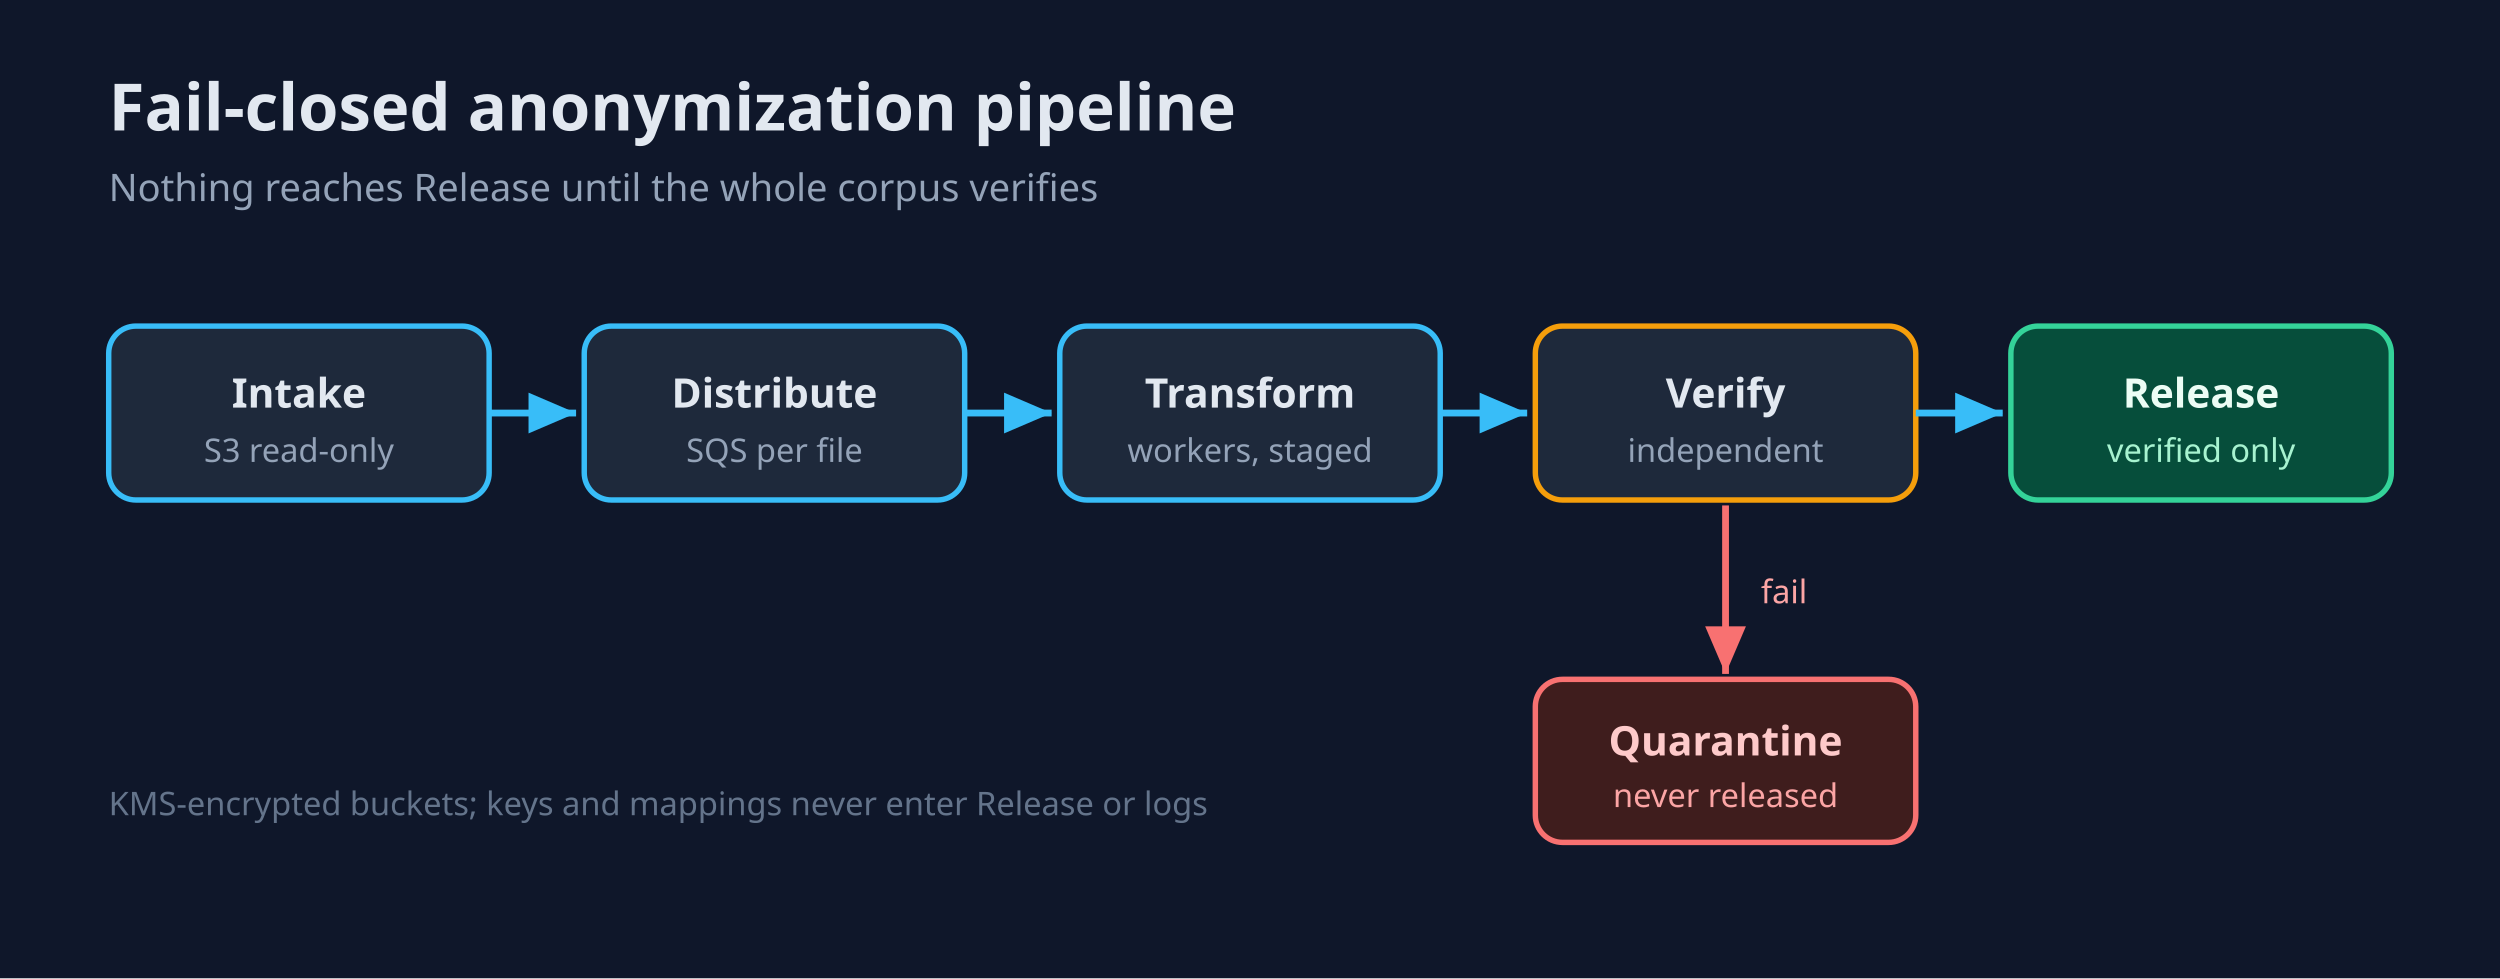
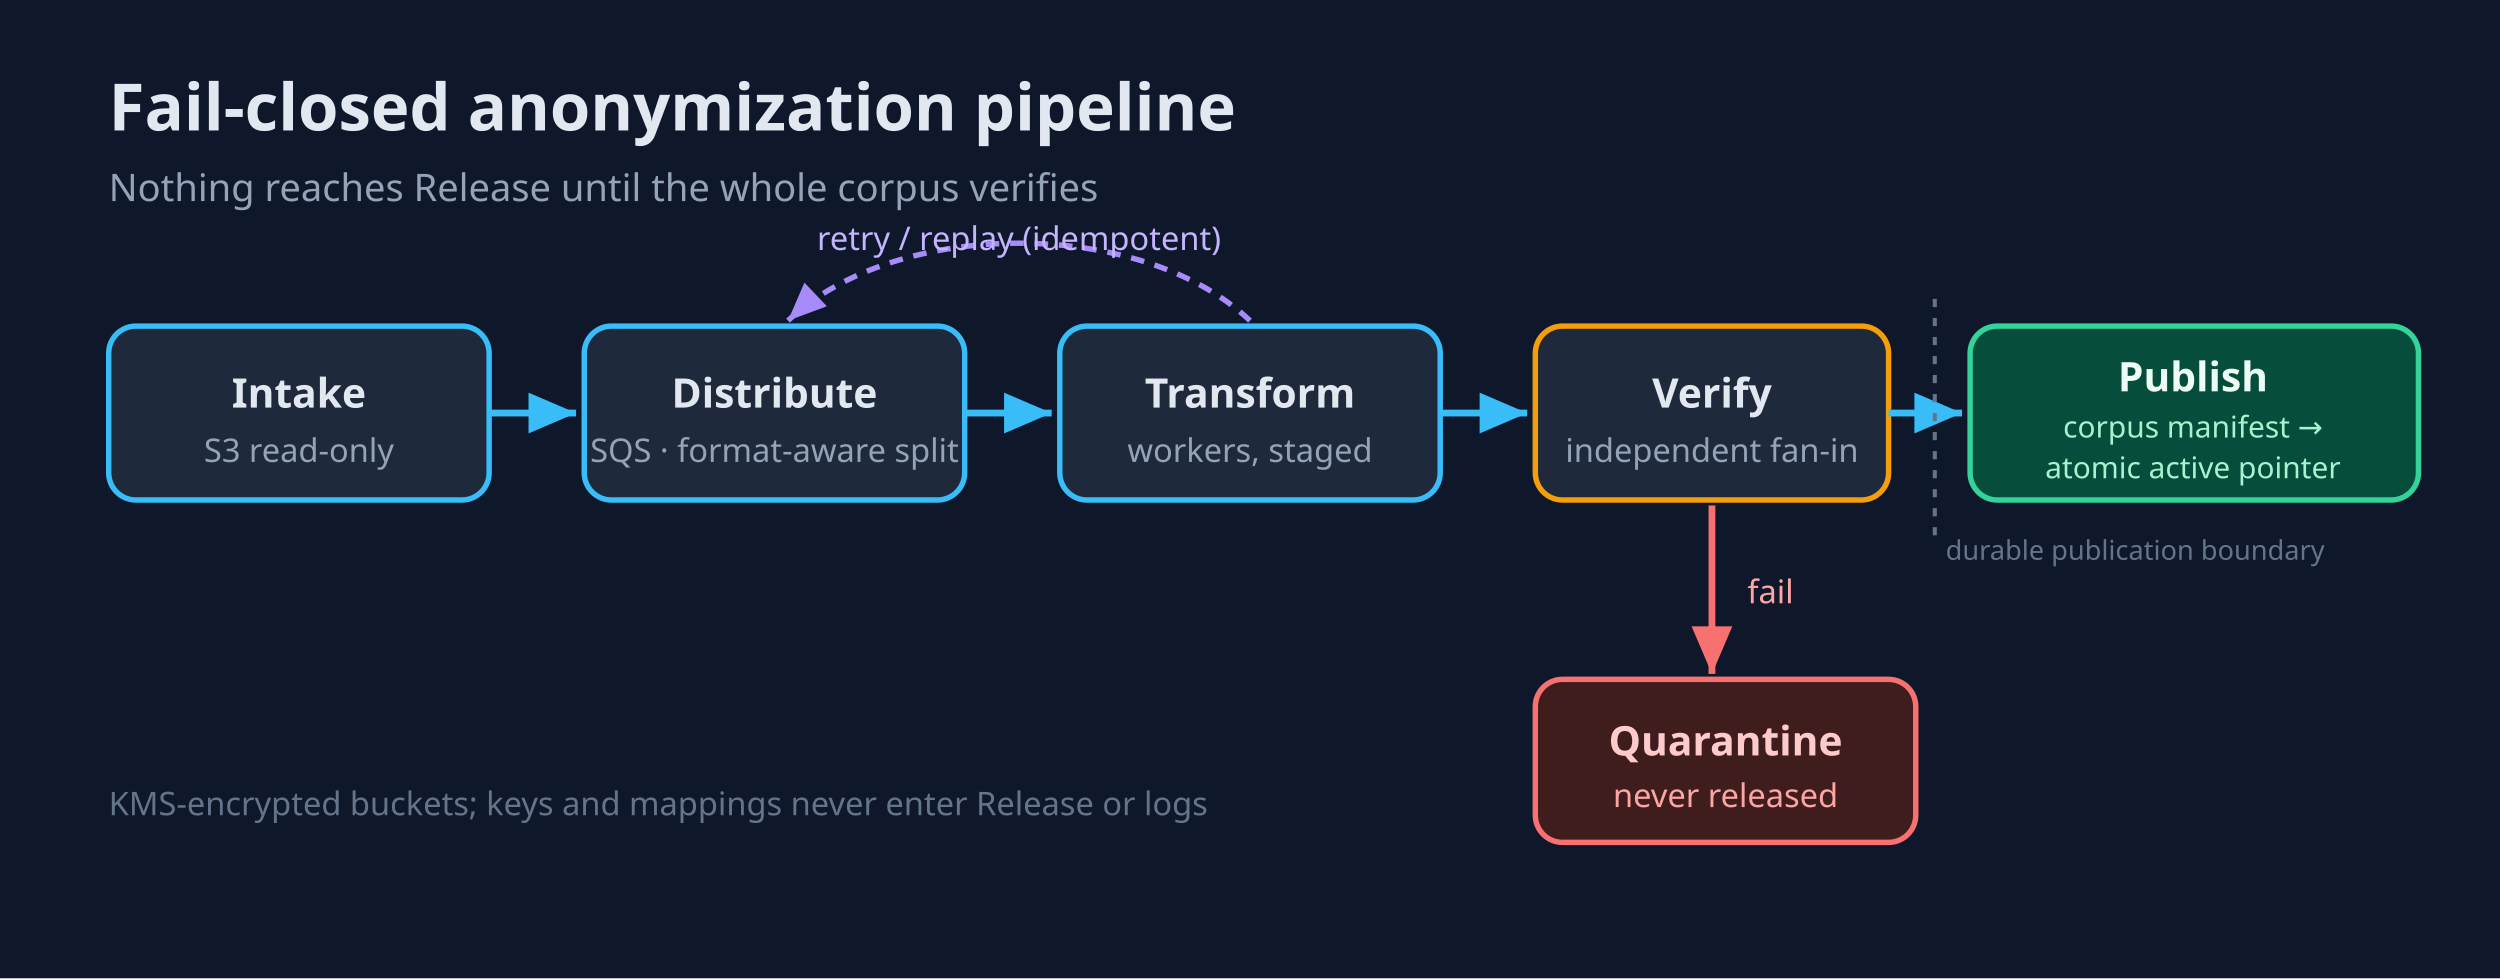
<svg xmlns="http://www.w3.org/2000/svg" viewBox="0 0 920 360" font-family="ui-sans-serif, system-ui, sans-serif" role="img" aria-label="Fail-closed anonymization pipeline flow">
  <rect width="920" height="360" fill="#0f172a" />
  <text x="40" y="48" fill="#e2e8f0" font-size="24" font-weight="700">Fail-closed anonymization pipeline</text>
  <text x="40" y="74" fill="#94a3b8" font-size="14">Nothing reaches Release until the whole corpus verifies</text>
  <g font-size="15" font-weight="600" text-anchor="middle">
    <rect x="40" y="120" width="140" height="64" rx="10" fill="#1e293b" stroke="#38bdf8" stroke-width="2" />
    <text x="110" y="150" fill="#e2e8f0">Intake</text>
    <text x="110" y="170" fill="#94a3b8" font-size="12" font-weight="400">S3 read-only</text>
    <rect x="215" y="120" width="140" height="64" rx="10" fill="#1e293b" stroke="#38bdf8" stroke-width="2" />
    <text x="285" y="150" fill="#e2e8f0">Distribute</text>
-     <text x="285" y="170" fill="#94a3b8" font-size="12" font-weight="400">SQS per file</text>
+     <text x="285" y="170" fill="#94a3b8" font-size="12" font-weight="400">SQS · format-aware split</text>
    <rect x="390" y="120" width="140" height="64" rx="10" fill="#1e293b" stroke="#38bdf8" stroke-width="2" />
    <text x="460" y="150" fill="#e2e8f0">Transform</text>
    <text x="460" y="170" fill="#94a3b8" font-size="12" font-weight="400">workers, staged</text>
-     <rect x="565" y="120" width="140" height="64" rx="10" fill="#1e293b" stroke="#f59e0b" stroke-width="2" />
-     <text x="635" y="150" fill="#e2e8f0">Verify</text>
-     <text x="635" y="170" fill="#94a3b8" font-size="12" font-weight="400">independent</text>
-     <rect x="740" y="120" width="140" height="64" rx="10" fill="#064e3b" stroke="#34d399" stroke-width="2" />
-     <text x="810" y="150" fill="#ecfdf5">Release</text>
-     <text x="810" y="170" fill="#a7f3d0" font-size="12" font-weight="400">verified only</text>
+     <rect x="565" y="120" width="130" height="64" rx="10" fill="#1e293b" stroke="#f59e0b" stroke-width="2" />
+     <text x="630" y="150" fill="#e2e8f0">Verify</text>
+     <text x="630" y="170" fill="#94a3b8" font-size="12" font-weight="400">independent fan-in</text>
+     <rect x="725" y="120" width="165" height="64" rx="10" fill="#064e3b" stroke="#34d399" stroke-width="2" />
+     <text x="807" y="144" fill="#ecfdf5">Publish</text>
+     <text x="807" y="161" fill="#a7f3d0" font-size="11" font-weight="400">corpus manifest →</text>
+     <text x="807" y="176" fill="#a7f3d0" font-size="11" font-weight="400">atomic active pointer</text>
  </g>
  <g stroke="#38bdf8" stroke-width="2.5" marker-end="url(#a)">
    <line x1="180" y1="152" x2="212" y2="152" />
    <line x1="355" y1="152" x2="387" y2="152" />
    <line x1="530" y1="152" x2="562" y2="152" />
-     <line x1="705" y1="152" x2="737" y2="152" />
+     <line x1="695" y1="152" x2="722" y2="152" />
  </g>
+   <path d="M 460 118 C 420 80, 330 80, 290 118" fill="none" stroke="#a78bfa" stroke-width="2" stroke-dasharray="5,4" marker-end="url(#p)" />
+   <text x="375" y="92" fill="#c4b5fd" font-size="12" text-anchor="middle">retry / replay (idempotent)</text>
+   <line x1="712" y1="110" x2="712" y2="200" stroke="#64748b" stroke-width="1.5" stroke-dasharray="3,4" />
+   <text x="716" y="206" fill="#64748b" font-size="10">durable publication boundary</text>
  <rect x="565" y="250" width="140" height="60" rx="10" fill="#3f1d1d" stroke="#f87171" stroke-width="2" />
  <text x="635" y="278" fill="#fecaca" font-size="15" font-weight="600" text-anchor="middle">Quarantine</text>
  <text x="635" y="297" fill="#fca5a5" font-size="12" text-anchor="middle">never released</text>
  <g stroke="#f87171" stroke-width="2.5" marker-end="url(#r)">
-     <line x1="635" y1="186" x2="635" y2="248" />
+     <line x1="630" y1="186" x2="630" y2="248" />
  </g>
-   <text x="648" y="222" fill="#fca5a5" font-size="12">fail</text>
+   <text x="643" y="222" fill="#fca5a5" font-size="12">fail</text>
  <text x="40" y="300" fill="#64748b" font-size="12">KMS-encrypted buckets; keys and mappings never enter Release or logs</text>
  <defs>
    <marker id="a" markerWidth="9" markerHeight="9" refX="7" refY="3" orient="auto">
      <path d="M0,0 L7,3 L0,6 Z" fill="#38bdf8" />
    </marker>
    <marker id="r" markerWidth="9" markerHeight="9" refX="7" refY="3" orient="auto">
      <path d="M0,0 L7,3 L0,6 Z" fill="#f87171" />
    </marker>
+     <marker id="p" markerWidth="9" markerHeight="9" refX="7" refY="3" orient="auto">
+       <path d="M0,0 L7,3 L0,6 Z" fill="#a78bfa" />
+     </marker>
  </defs>
</svg>
